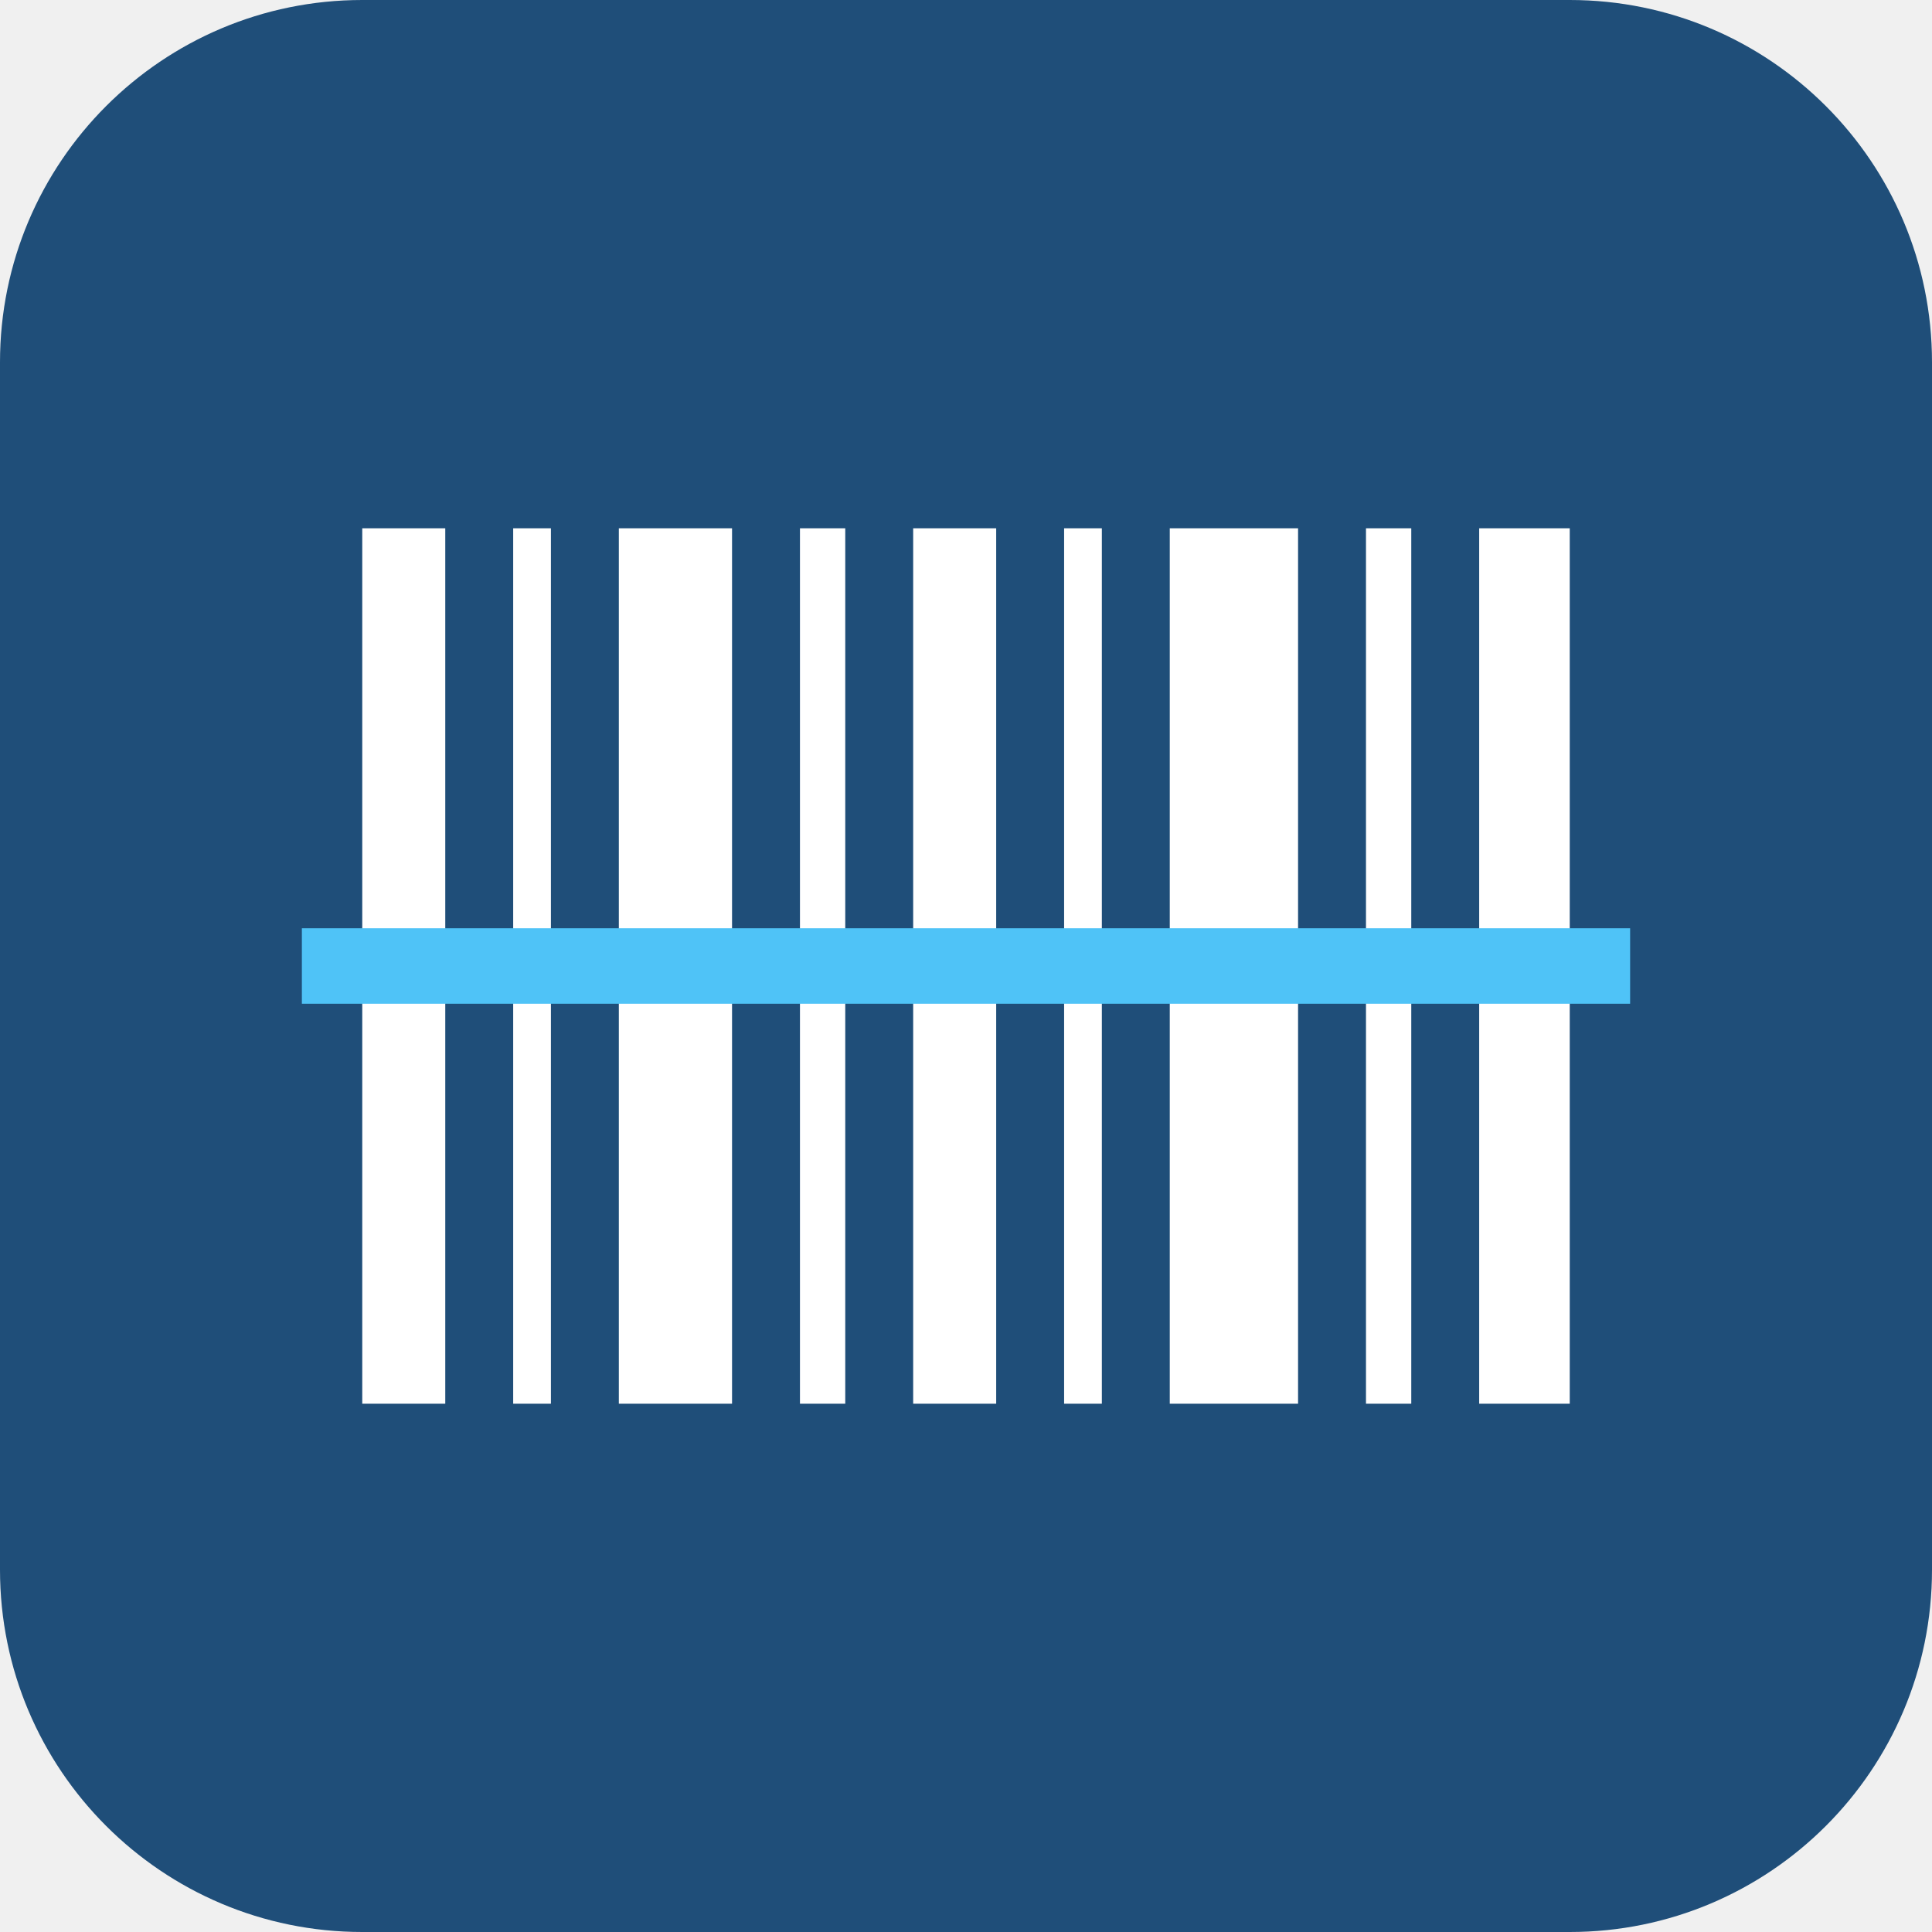
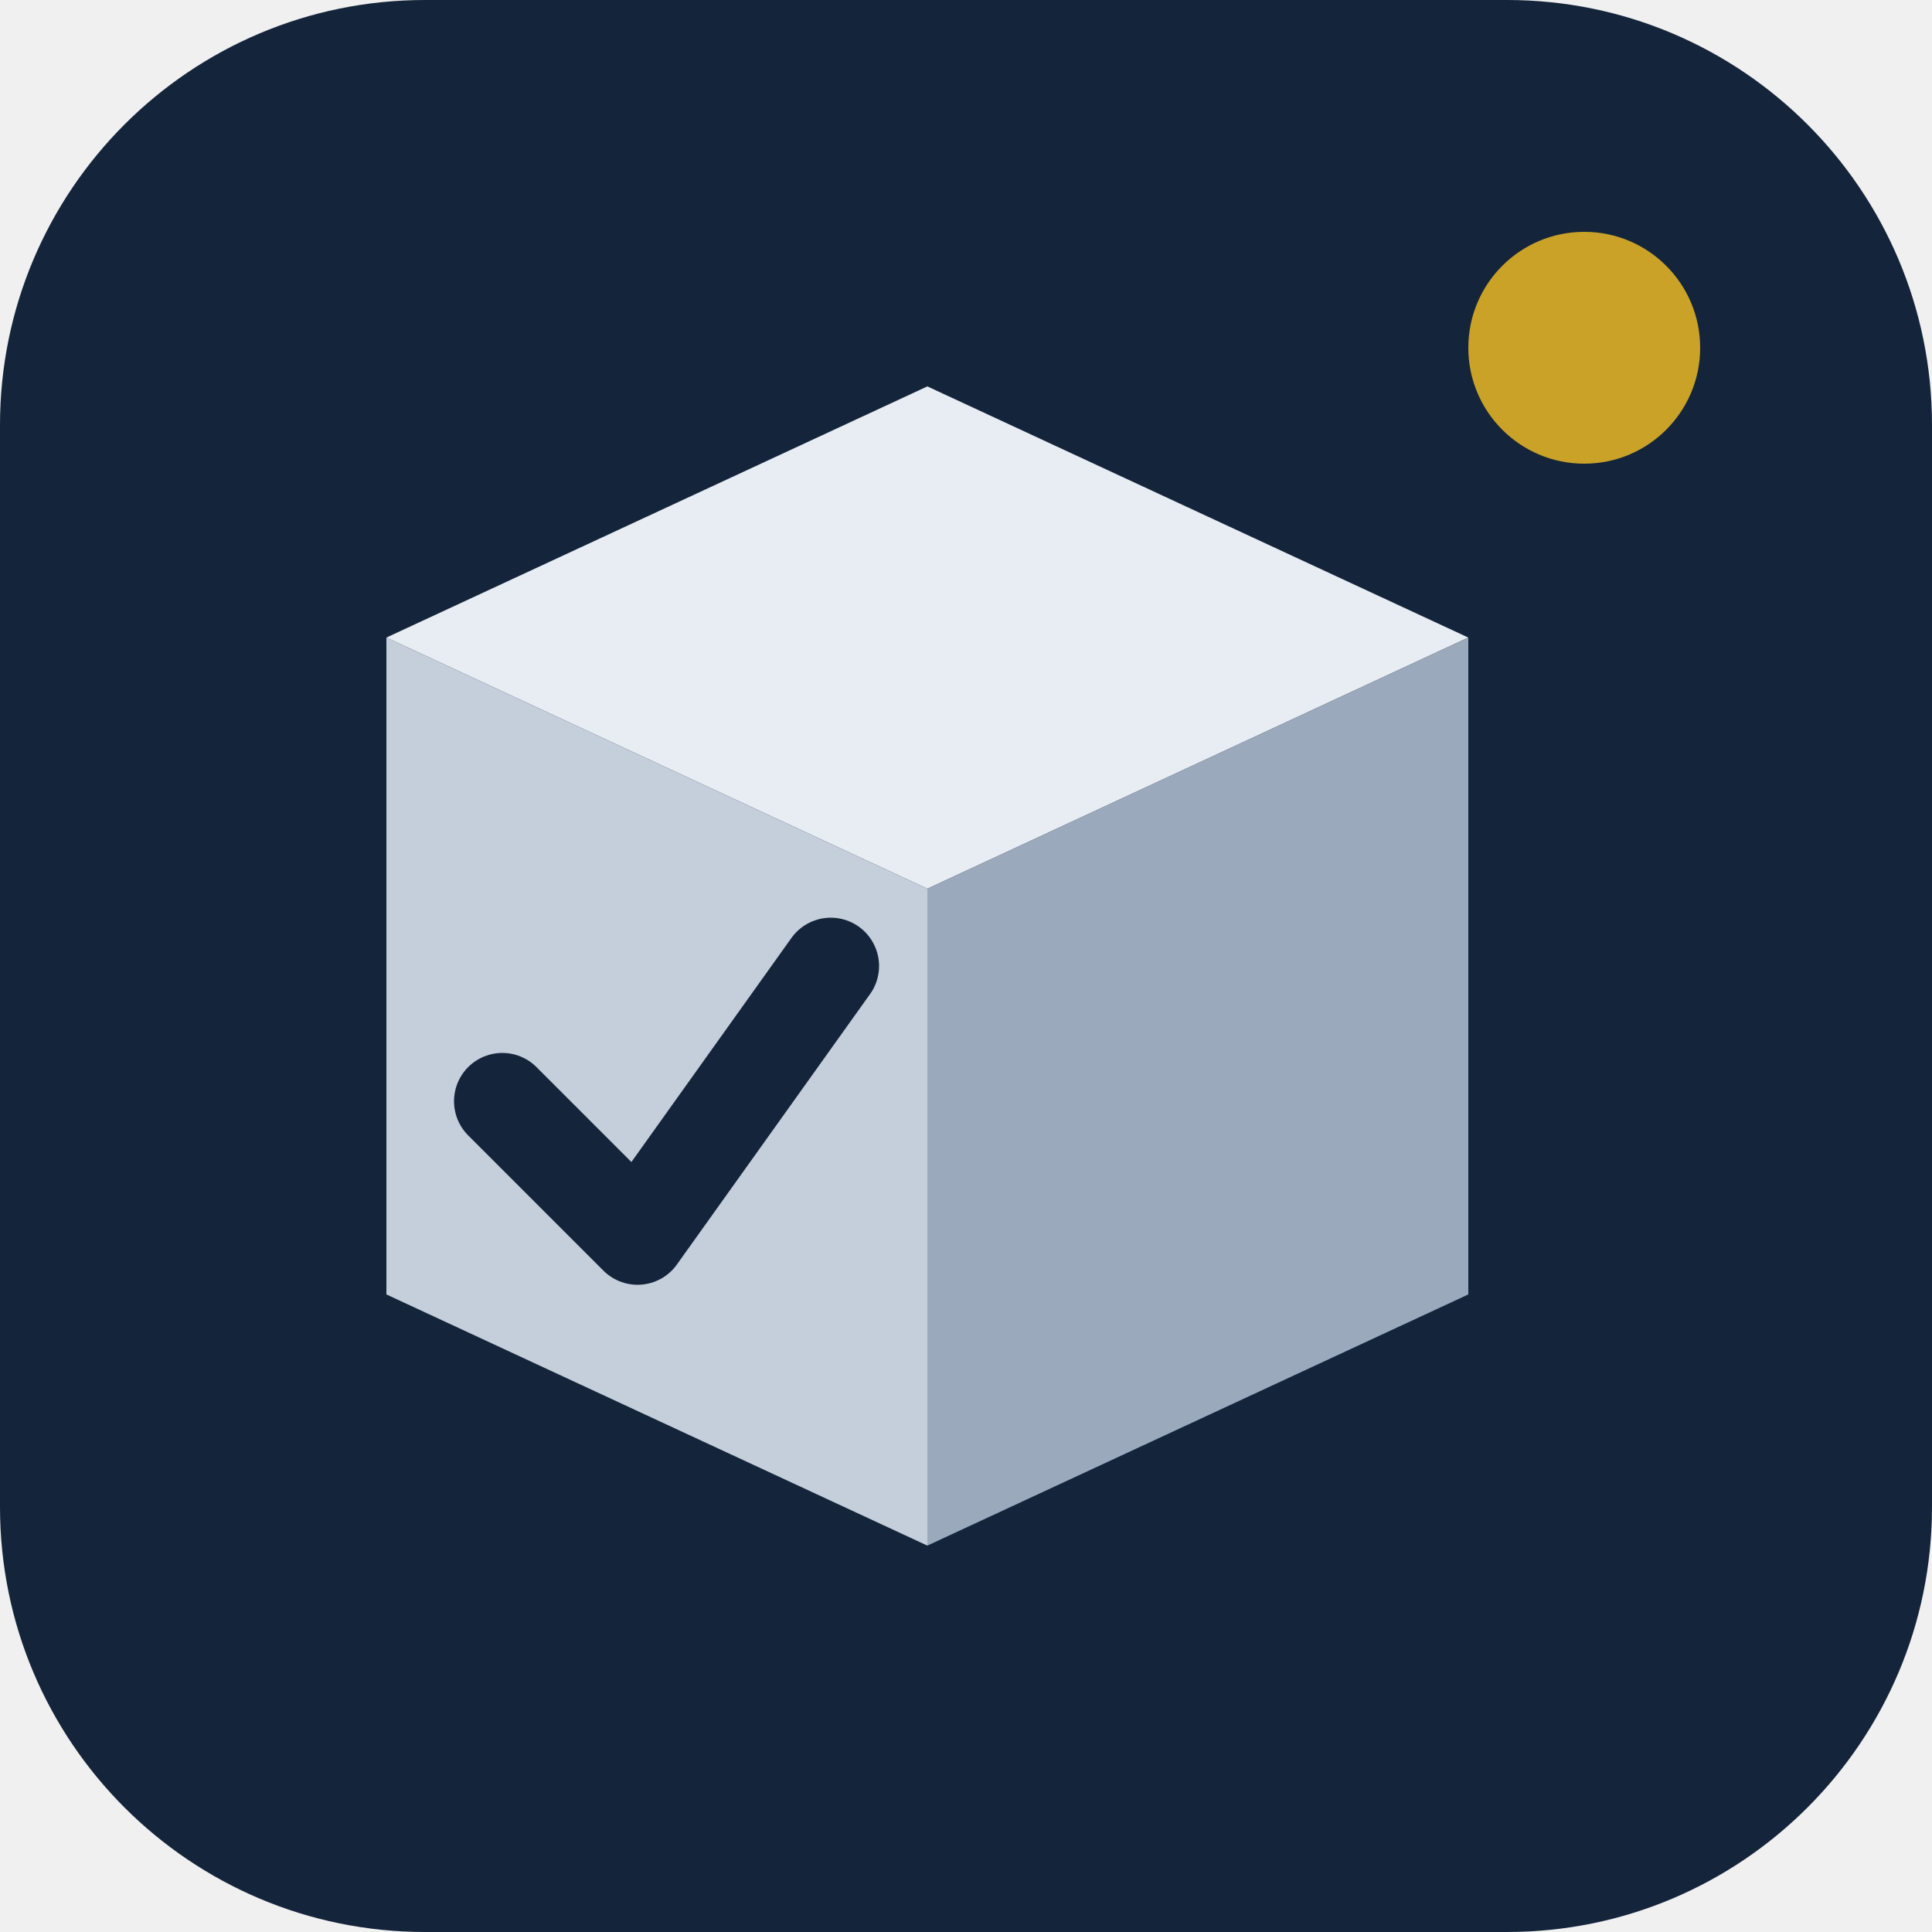
- <svg xmlns="http://www.w3.org/2000/svg" viewBox="0 0 512 512">
-   <rect width="512" height="512" rx="96" fill="#1f4e79" />
-   <g fill="#fff">
-     <rect x="96" y="140" width="22" height="232" />
-     <rect x="136" y="140" width="10" height="232" />
-     <rect x="164" y="140" width="30" height="232" />
-     <rect x="212" y="140" width="12" height="232" />
-     <rect x="242" y="140" width="22" height="232" />
-     <rect x="282" y="140" width="10" height="232" />
-     <rect x="310" y="140" width="34" height="232" />
-     <rect x="362" y="140" width="12" height="232" />
-     <rect x="392" y="140" width="24" height="232" />
-   </g>
-   <rect x="80" y="246" width="352" height="20" fill="#4fc3f7" />
+ <svg xmlns="http://www.w3.org/2000/svg" viewBox="0 0 100 100" width="512" height="512">
+   <rect width="100" height="100" rx="22" fill="#14243A" />
+   <polygon points="48,20 76,33 48,46 20,33" fill="#E8EDF3" />
+   <polygon points="20,33 48,46 48,80 20,67" fill="#C5CFDB" />
+   <polygon points="48,46 76,33 76,67 48,80" fill="#9AA9BC" />
+   <path d="M26 57l7 7 10-14" fill="none" stroke="#14243A" stroke-width="5" stroke-linecap="round" stroke-linejoin="round" />
+   <circle cx="82" cy="18" r="6" fill="#C9A227" />
</svg>
